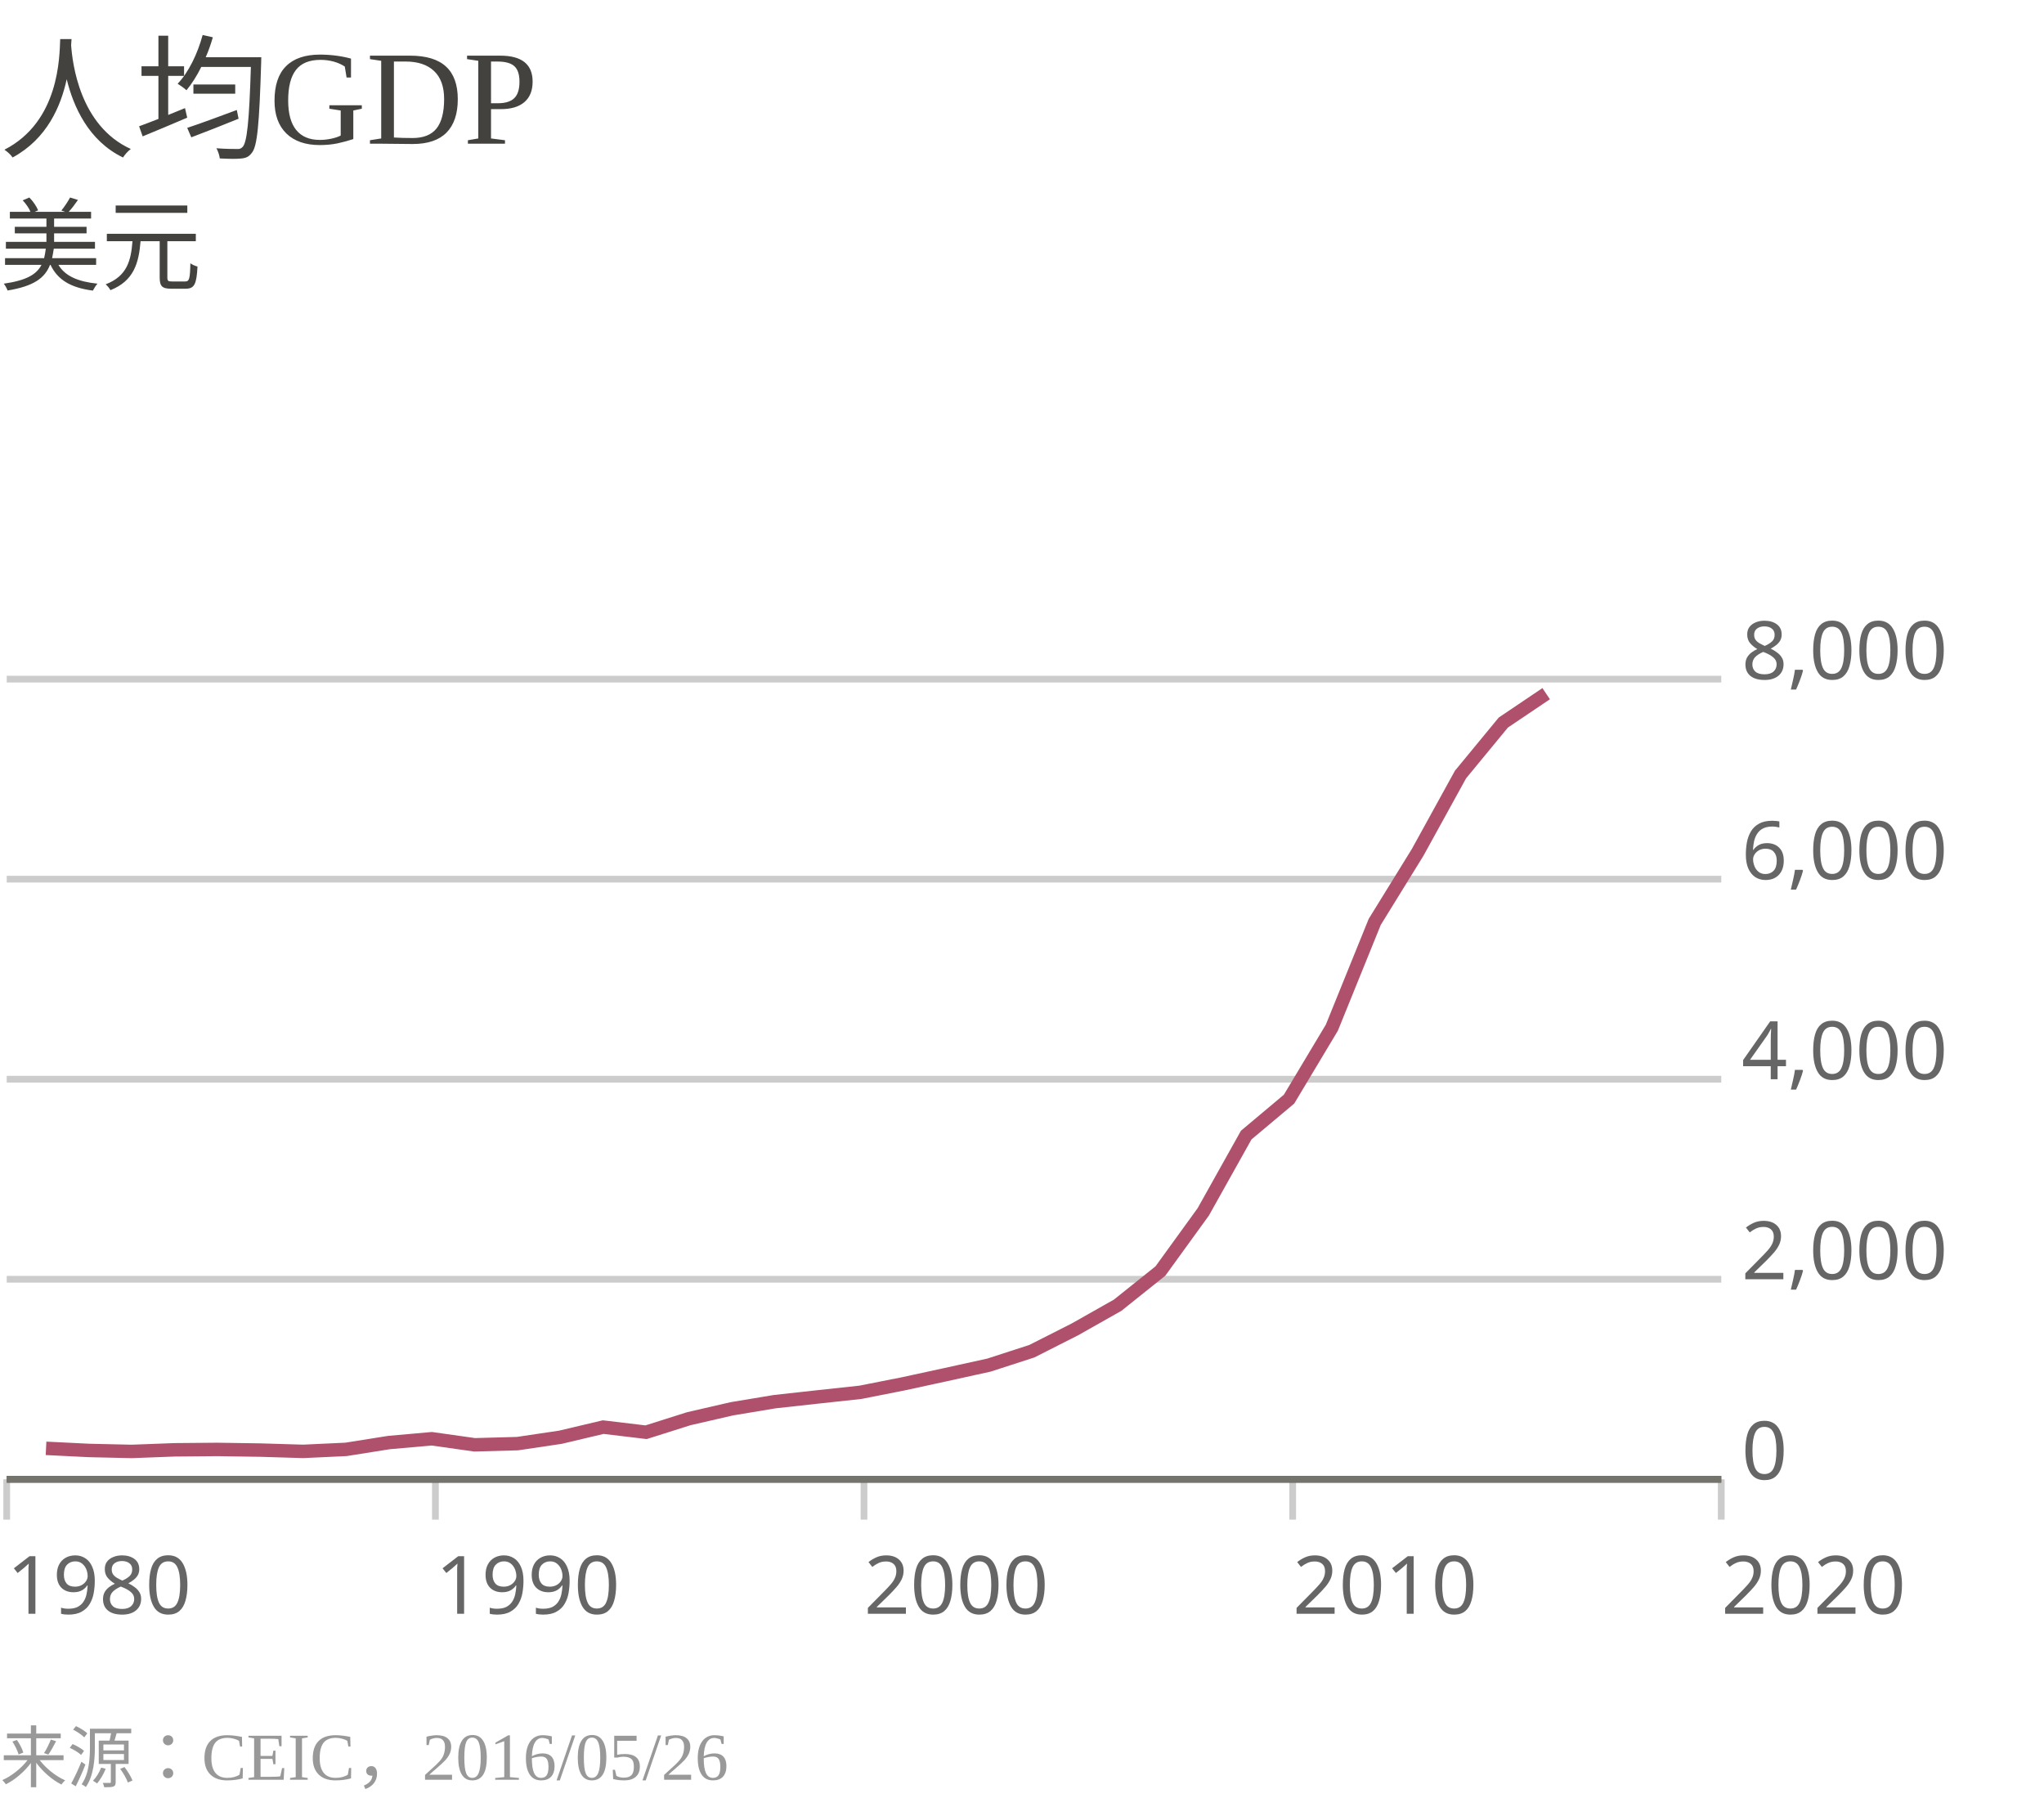
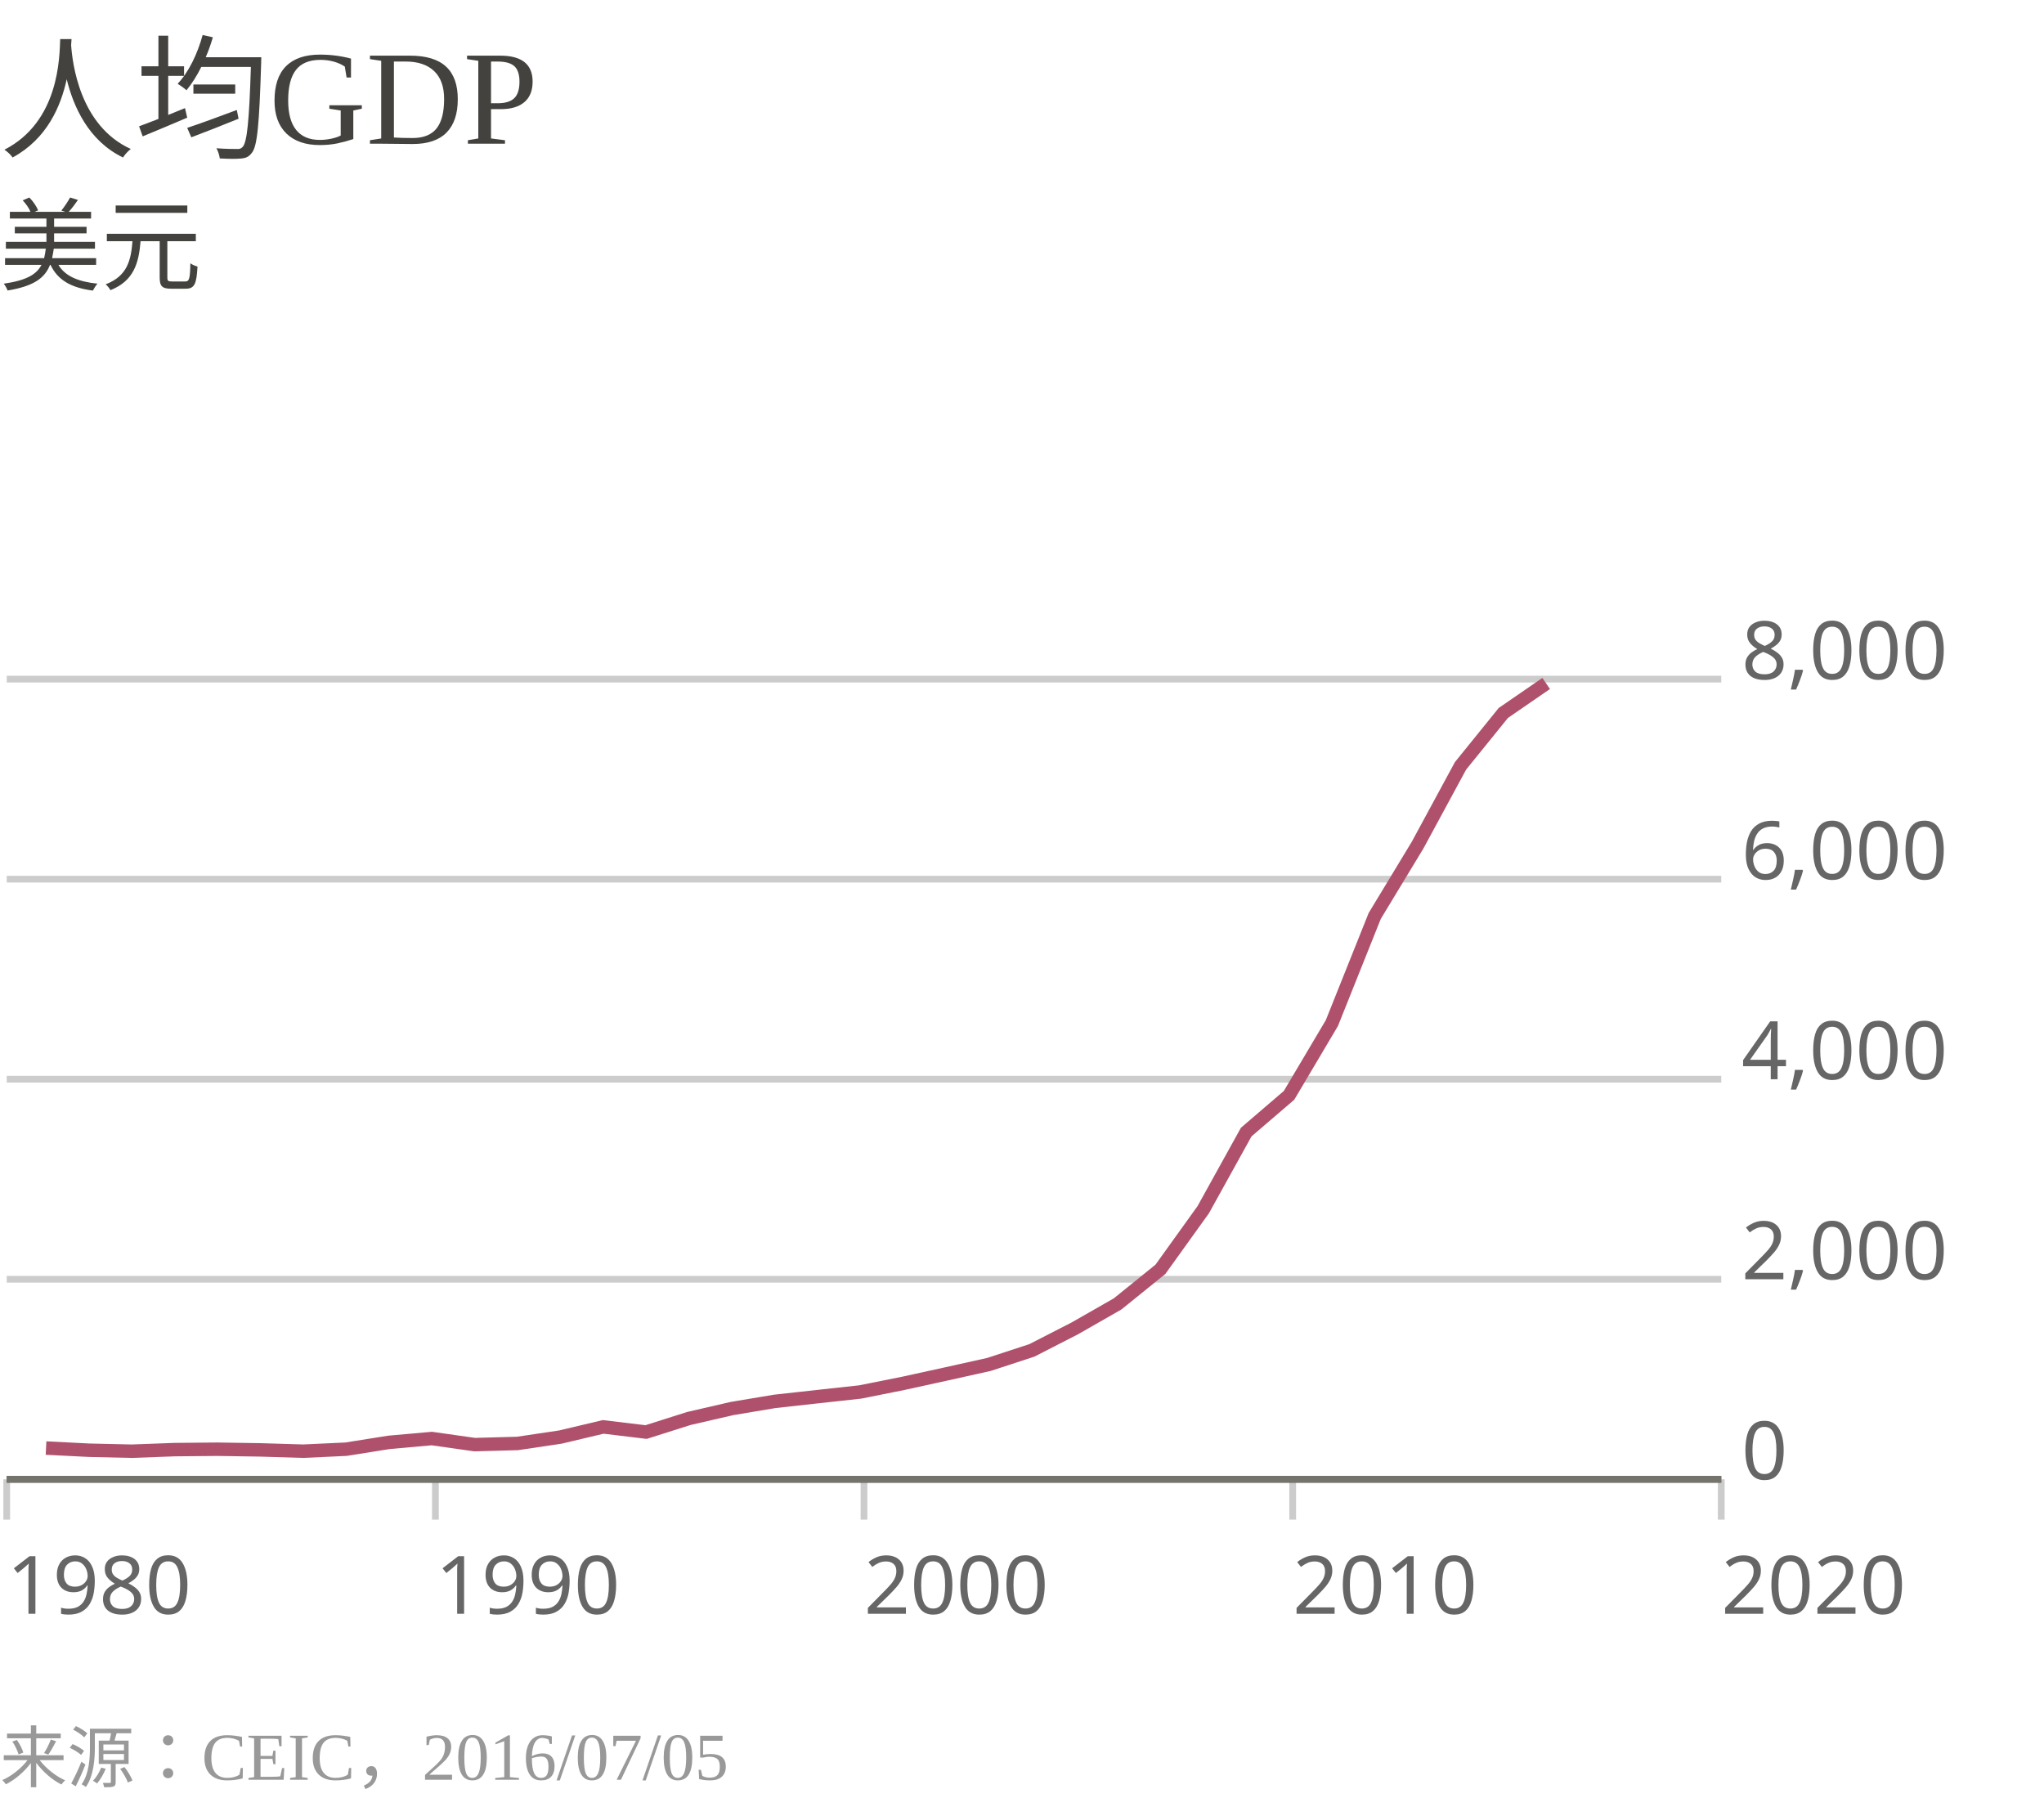
<svg xmlns="http://www.w3.org/2000/svg" viewBox="0 0 304 270">
  <text class="chart-title" fill="#43423e" font-size="20" y="22">人均GDP</text>
  <text class="chart-subtitle" fill="#43423e" font-size="15" y="42">美元</text>
-   <text class="chart-source" font-size="10" fill-opacity="0.4" y="265">来源：CEIC，2016/05/26</text>
+   <text class="chart-source" font-size="10" fill-opacity="0.4" y="265">来源：CEIC，2016/07/05</text>
  <g transform="translate(1,100)">
    <g transform="translate(0,120)" class="x axis">
      <g class="tick" style="" transform="translate(0,0)">
        <line y2="6" x2="0" fill="none" stroke="#000" stroke-opacity="0.2" />
        <text dy="0" style="" y="20" x="0" font-family="MetricWeb,sans-serif" fill-opacity="0.6" font-size="12" text-anchor="start">1980</text>
      </g>
      <g class="tick" style="" transform="translate(63.75873,0)">
        <line y2="6" x2="0" fill="none" stroke="#000" stroke-opacity="0.2" />
        <text dy="0" style="" y="20" x="0" font-family="MetricWeb,sans-serif" fill-opacity="0.6" font-size="12" text-anchor="start">1990</text>
      </g>
      <g class="tick" style="" transform="translate(127.5,0)">
        <line y2="6" x2="0" fill="none" stroke="#000" stroke-opacity="0.2" />
        <text dy="0" style="" y="20" x="0" font-family="MetricWeb,sans-serif" fill-opacity="0.6" font-size="12" text-anchor="start">2000</text>
      </g>
      <g class="tick" style="" transform="translate(191.2587,0)">
        <line y2="6" x2="0" fill="none" stroke="#000" stroke-opacity="0.2" />
        <text dy="0" style="" y="20" x="0" font-family="MetricWeb,sans-serif" fill-opacity="0.6" font-size="12" text-anchor="start">2010</text>
      </g>
      <g class="tick" style="" transform="translate(255,0)">
        <line y2="6" x2="0" fill="none" stroke="#000" stroke-opacity="0.2" />
        <text dy="0" style="" y="20" x="0" font-family="MetricWeb,sans-serif" fill-opacity="0.6" font-size="12" text-anchor="start">2020</text>
      </g>
      <path class="domain" d="M0,0V0H255V0" fill="none" stroke="#74736c" />
    </g>
    <g transform="translate(255,0)" class="y axis">
      <g class="tick" style="" transform="translate(0,120)">
        <line x2="-255" y2="0" fill="none" stroke="#000" stroke-opacity="0.2" />
        <text dy="0" style="text-anchor: start;" x="3" y="0" font-family="MetricWeb,sans-serif" fill-opacity="0.6" font-size="12">0</text>
      </g>
      <g class="tick" style="" transform="translate(0,90.25)">
        <line x2="-255" y2="0" fill="none" stroke="#000" stroke-opacity="0.2" />
        <text dy="0" style="text-anchor: start;" x="3" y="0" font-family="MetricWeb,sans-serif" fill-opacity="0.6" font-size="12">2,000</text>
      </g>
      <g class="tick" style="" transform="translate(0,60.5)">
        <line x2="-255" y2="0" fill="none" stroke="#000" stroke-opacity="0.2" />
        <text dy="0" style="text-anchor: start;" x="3" y="0" font-family="MetricWeb,sans-serif" fill-opacity="0.6" font-size="12">4,000</text>
      </g>
      <g class="tick" style="" transform="translate(0,30.75)">
        <line x2="-255" y2="0" fill="none" stroke="#000" stroke-opacity="0.2" />
        <text dy="0" style="text-anchor: start;" x="3" y="0" font-family="MetricWeb,sans-serif" fill-opacity="0.6" font-size="12">6,000</text>
      </g>
      <g class="tick" style="" transform="translate(0,1)">
        <line x2="-255" y2="0" fill="none" stroke="#000" stroke-opacity="0.2" />
        <text dy="0" style="text-anchor: start;" x="3" y="0" font-family="MetricWeb,sans-serif" fill-opacity="0.6" font-size="12">8,000</text>
      </g>
      <path class="domain" d="M-255,1H0V120H-255" fill="none" stroke="#000" stroke-opacity="0" />
      <line class="highlight-line" x1="0" x2="-255" y1="120" y2="120" fill="none" stroke="#74736c" />
    </g>
    <g>
-       <path d="M5.847,115.395L12.218,115.71L18.588,115.855L24.959,115.615L31.347,115.559L37.718,115.655L44.088,115.847L50.459,115.55L56.847,114.535L63.218,113.97L69.588,114.87L75.959,114.695L82.347,113.746L88.718,112.238L95.088,113L101.459,110.984L107.847,109.514L114.218,108.454L120.588,107.752L126.959,107.064L133.347,105.801L139.718,104.419L146.088,103.016L152.459,100.951L158.847,97.715L165.218,94.115L171.588,89.022L177.959,80.227L184.347,68.808L190.718,63.462L197.088,52.827L203.459,37.107L209.847,26.757L216.218,15.188L222.588,7.455L228.959,3.162" stroke-width="2" fill="none" stroke="#af516c" />
+       <path d="M5.847,115.354L12.218,115.674L18.588,115.821L24.959,115.585L31.347,115.527L37.718,115.625L44.088,115.818L50.459,115.523L56.847,114.507L63.218,113.938L69.588,114.842L75.959,114.669L82.347,113.718L88.718,112.206L95.088,112.974L101.459,110.953L107.847,109.479L114.218,108.412L120.588,107.707L126.959,107.01L133.347,105.729L139.718,104.334L146.088,102.916L152.459,100.832L158.847,97.558L165.218,93.917L171.588,88.769L177.959,79.898L184.347,68.361L190.718,62.897L197.088,52.149L203.459,36.22L209.847,25.666L216.218,13.901L222.588,6.028L228.959,1.644" stroke-width="2" fill="none" stroke="#af516c" />
    </g>
  </g>
</svg>
